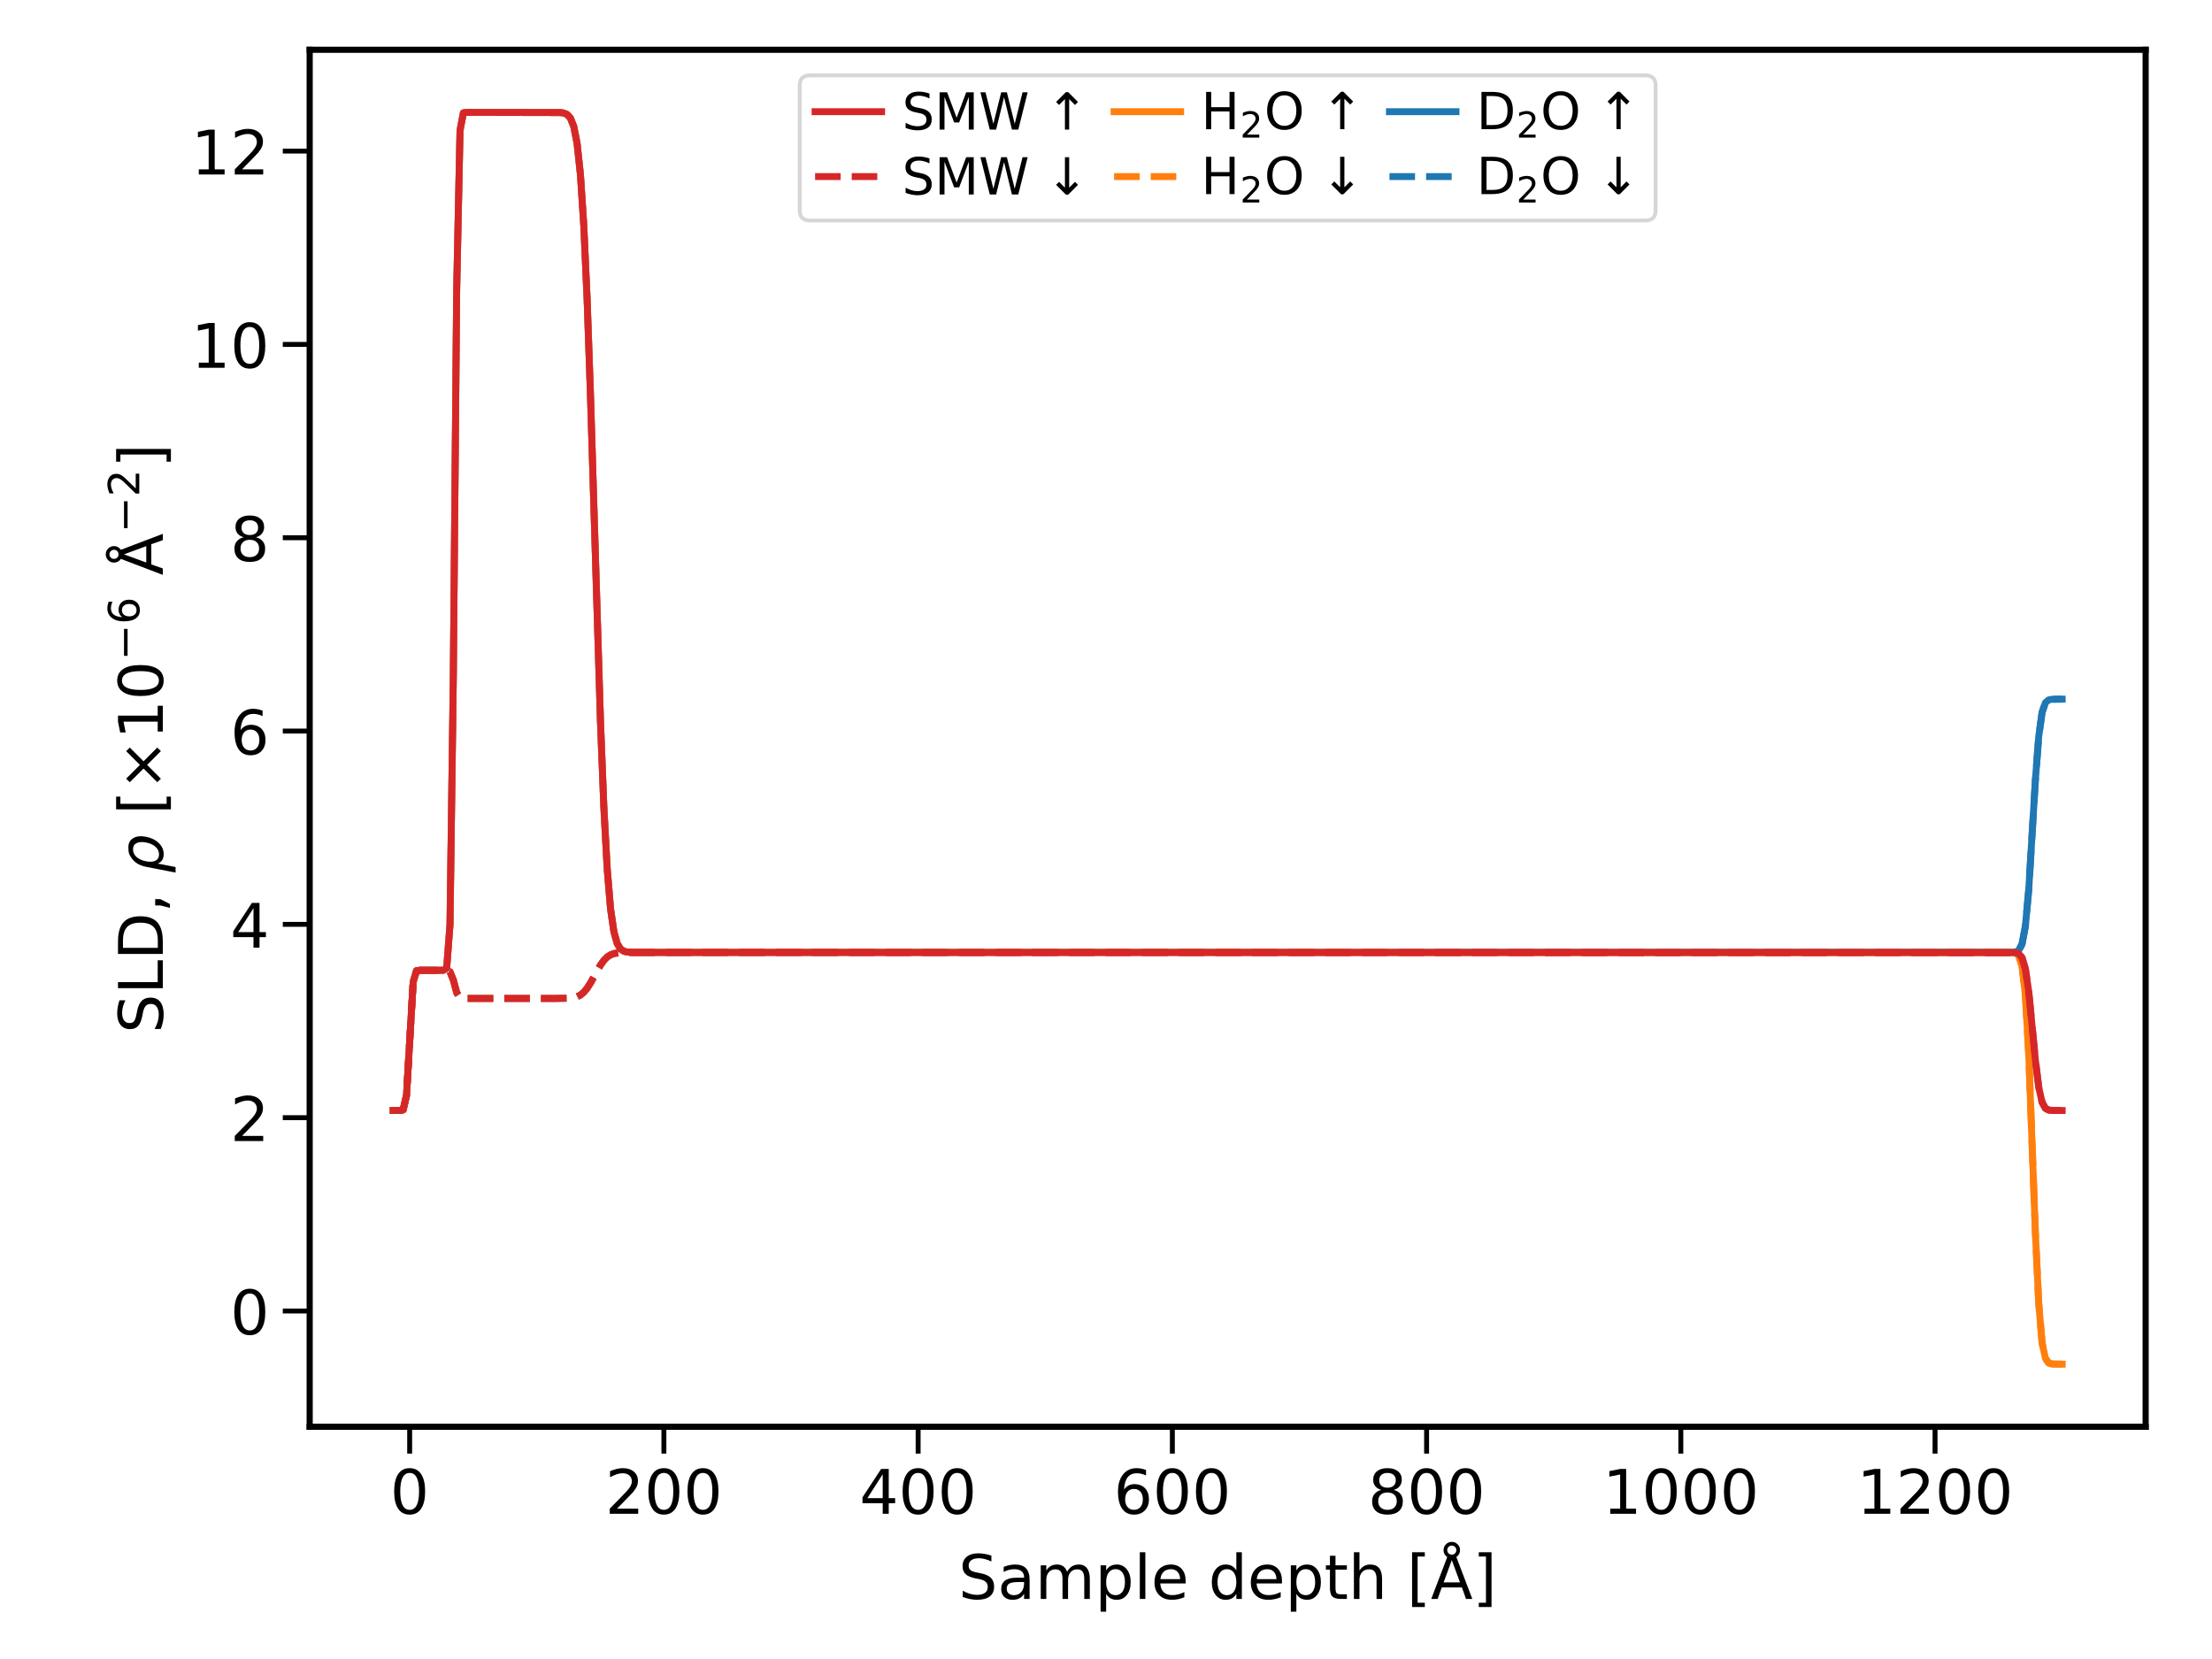
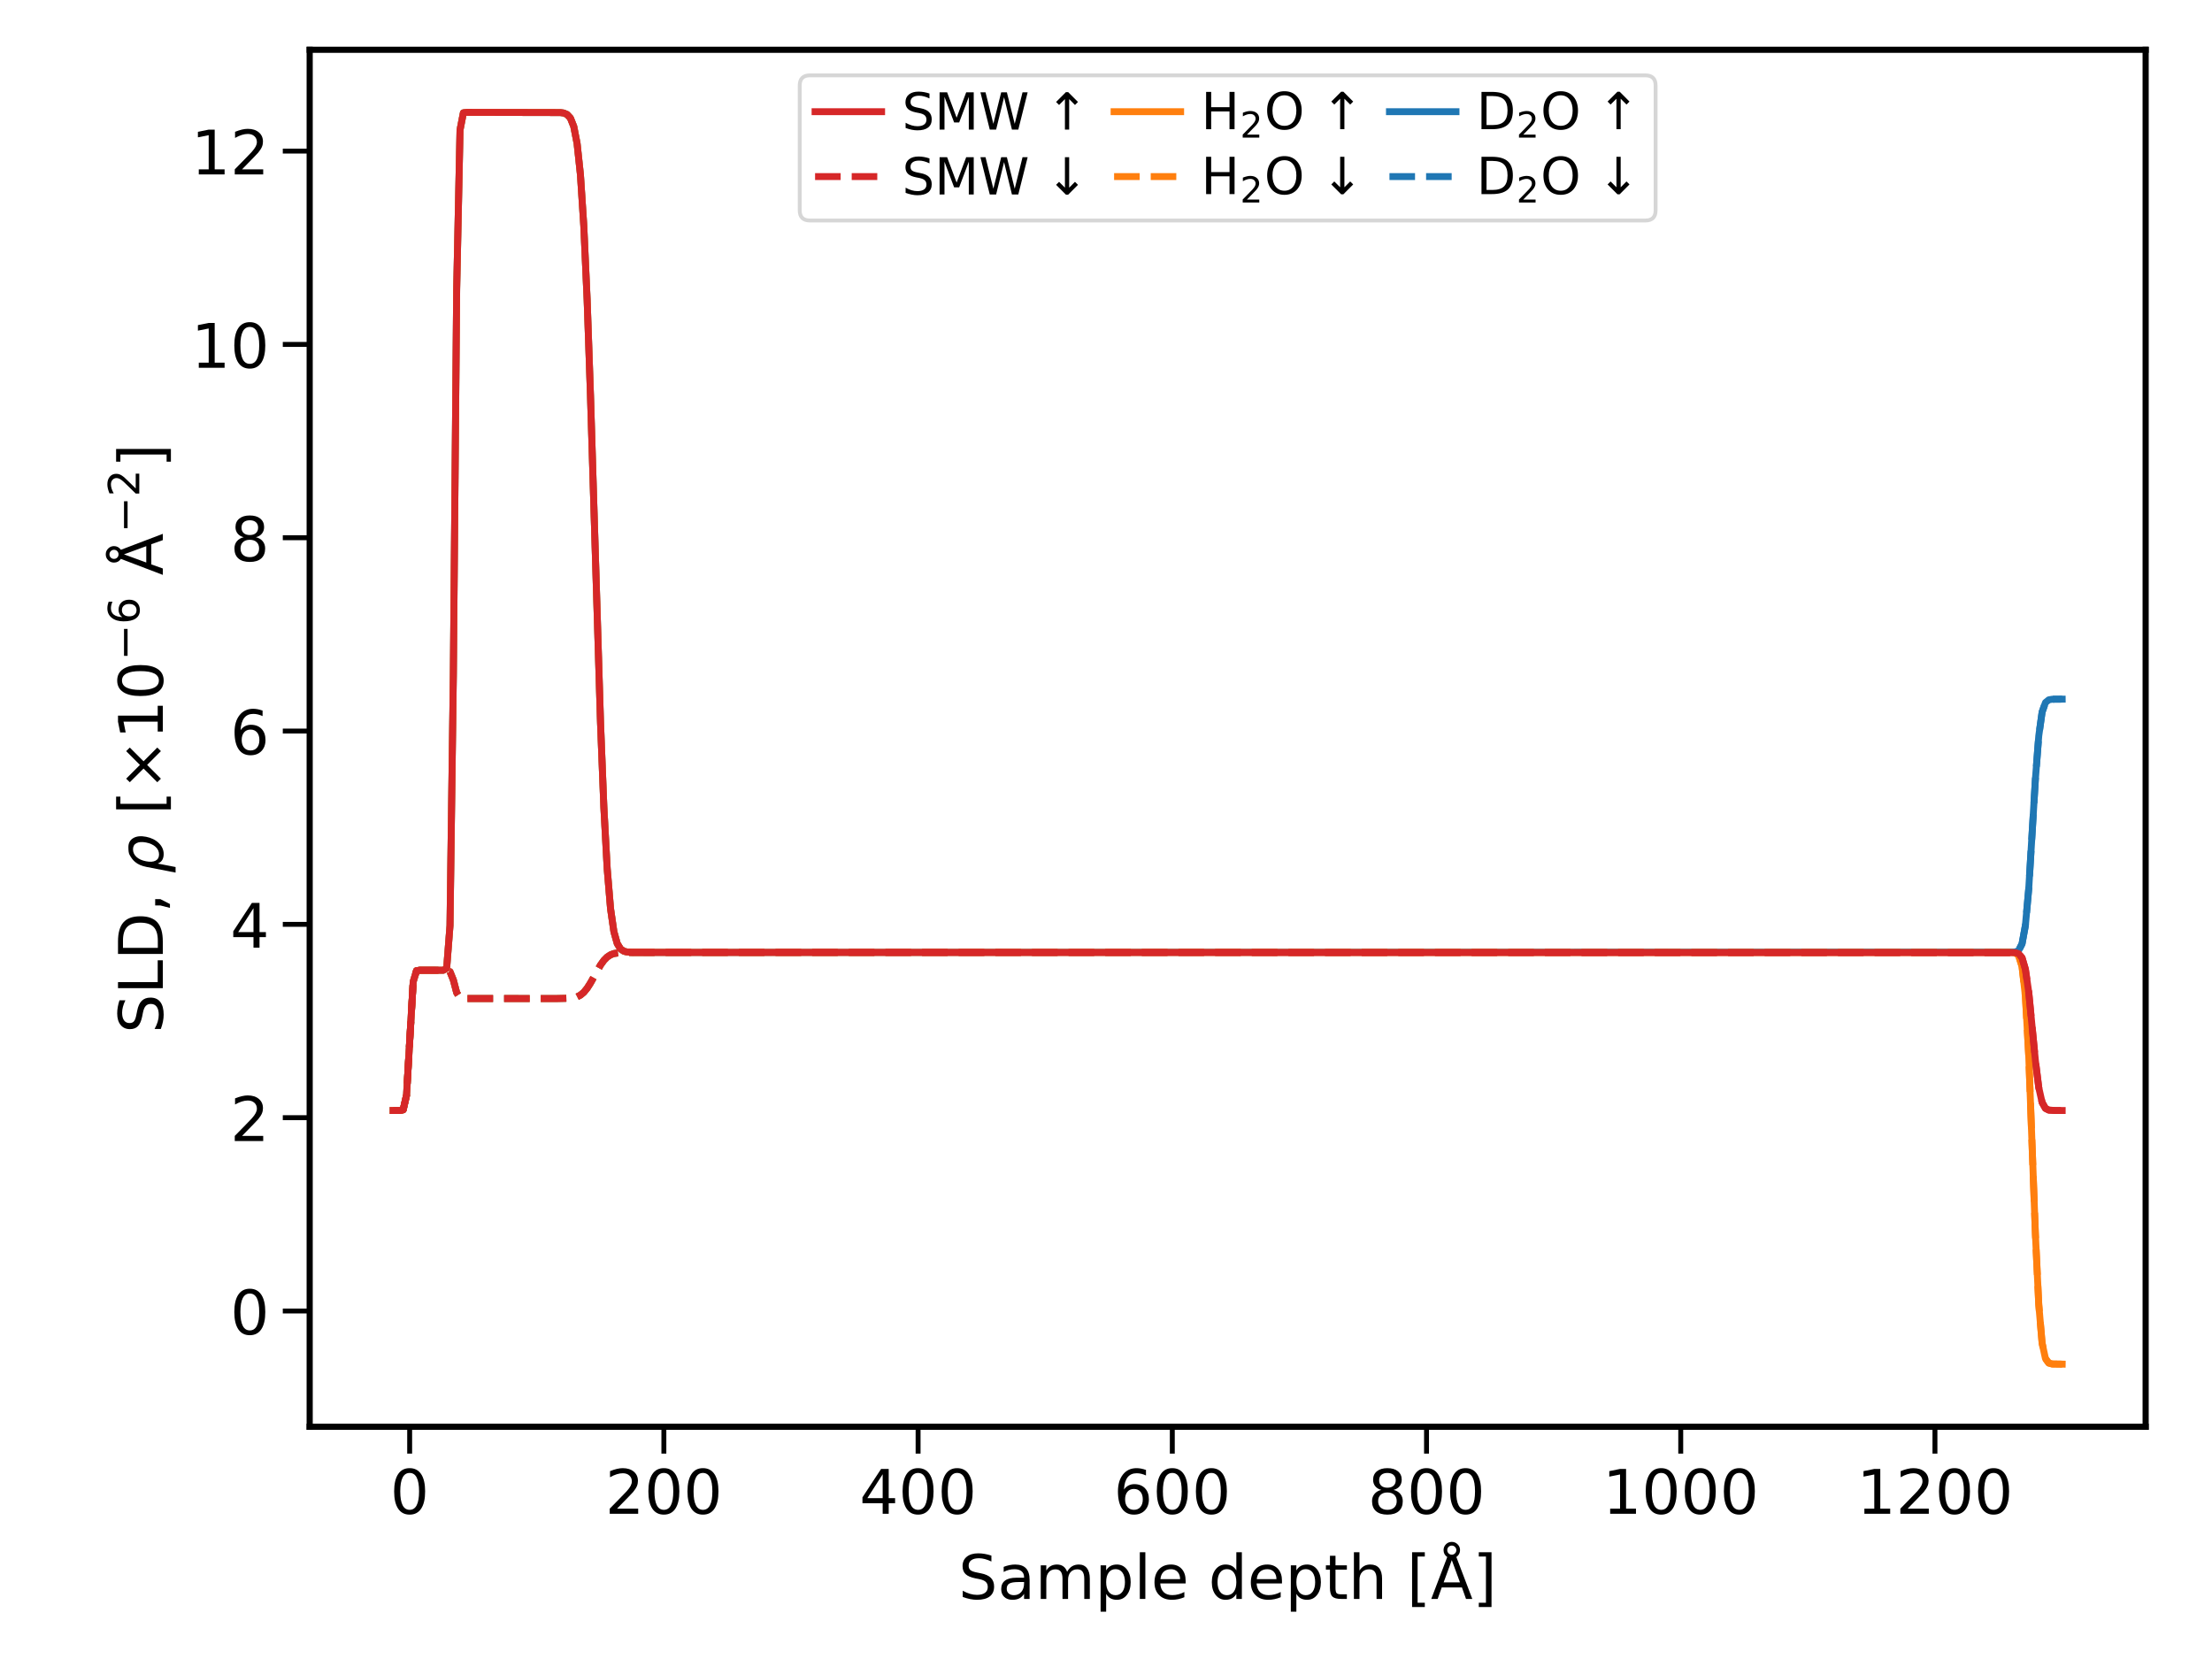
<svg xmlns="http://www.w3.org/2000/svg" xmlns:xlink="http://www.w3.org/1999/xlink" width="576pt" height="432pt" viewBox="0 0 576 432" version="1.1">
  <defs>
    <style type="text/css">*{stroke-linejoin: round; stroke-linecap: butt}</style>
  </defs>
  <g id="figure_1">
    <g id="patch_1">
      <path d="M 0 432  L 576 432  L 576 0  L 0 0  z " style="fill: #ffffff" />
    </g>
    <g id="axes_1">
      <g id="patch_2">
        <path d="M 80.64 371.52  L 558.72 371.52  L 558.72 12.96  L 80.64 12.96  z " style="fill: #ffffff" />
      </g>
      <g id="matplotlib.axis_1">
        <g id="xtick_1">
          <g id="line2d_1">
            <defs>
-               <path id="m54a56ffb6a" d="M 0 0  L 0 7  " style="stroke: #000000; stroke-width: 1.28" />
-             </defs>
-             <g>
-               <use xlink:href="#m54a56ffb6a" x="106.674" y="371.52" style="stroke: #000000; stroke-width: 1.28" />
+               <path id="m5f794091d3" d="M 0 0  L 0 7  " style="stroke: #000000; stroke-width: 1.28" />
+             </defs>
+             <g>
+               <use xlink:href="#m5f794091d3" x="106.674" y="371.52" style="stroke: #000000; stroke-width: 1.28" />
            </g>
          </g>
          <g id="text_1">
-             <g transform="translate(101.584 394.1775) scale(0.16 -0.16)">
+             <g transform="translate(101.5837 394.1775) scale(0.16 -0.16)">
              <defs>
                <path id="DejaVuSans-30" d="M 2034 4250  Q 1547 4250 1301 3770  Q 1056 3291 1056 2328  Q 1056 1369 1301 889  Q 1547 409 2034 409  Q 2525 409 2770 889  Q 3016 1369 3016 2328  Q 3016 3291 2770 3770  Q 2525 4250 2034 4250  z M 2034 4750  Q 2819 4750 3233 4129  Q 3647 3509 3647 2328  Q 3647 1150 3233 529  Q 2819 -91 2034 -91  Q 1250 -91 836 529  Q 422 1150 422 2328  Q 422 3509 836 4129  Q 1250 4750 2034 4750  z " transform="scale(0.015625)" />
              </defs>
              <use xlink:href="#DejaVuSans-30" />
            </g>
          </g>
        </g>
        <g id="xtick_2">
          <g id="line2d_2">
            <g>
-               <use xlink:href="#m54a56ffb6a" x="172.876" y="371.52" style="stroke: #000000; stroke-width: 1.28" />
+               <use xlink:href="#m5f794091d3" x="172.871" y="371.52" style="stroke: #000000; stroke-width: 1.28" />
            </g>
          </g>
          <g id="text_2">
-             <g transform="translate(157.6058 394.1775) scale(0.16 -0.16)">
+             <g transform="translate(157.601 394.1775) scale(0.16 -0.16)">
              <defs>
                <path id="DejaVuSans-32" d="M 1228 531  L 3431 531  L 3431 0  L 469 0  L 469 531  Q 828 903 1448 1529  Q 2069 2156 2228 2338  Q 2531 2678 2651 2914  Q 2772 3150 2772 3378  Q 2772 3750 2511 3984  Q 2250 4219 1831 4219  Q 1534 4219 1204 4116  Q 875 4013 500 3803  L 500 4441  Q 881 4594 1212 4672  Q 1544 4750 1819 4750  Q 2544 4750 2975 4387  Q 3406 4025 3406 3419  Q 3406 3131 3298 2873  Q 3191 2616 2906 2266  Q 2828 2175 2409 1742  Q 1991 1309 1228 531  z " transform="scale(0.015625)" />
              </defs>
              <use xlink:href="#DejaVuSans-32" />
              <use xlink:href="#DejaVuSans-30" transform="translate(63.62305 0)" />
              <use xlink:href="#DejaVuSans-30" transform="translate(127.2461 0)" />
            </g>
          </g>
        </g>
        <g id="xtick_3">
          <g id="line2d_3">
            <g>
-               <use xlink:href="#m54a56ffb6a" x="239.077" y="371.52" style="stroke: #000000; stroke-width: 1.28" />
+               <use xlink:href="#m5f794091d3" x="239.068" y="371.52" style="stroke: #000000; stroke-width: 1.28" />
            </g>
          </g>
          <g id="text_3">
-             <g transform="translate(223.8075 394.1775) scale(0.16 -0.16)">
+             <g transform="translate(223.7983 394.1775) scale(0.16 -0.16)">
              <defs>
                <path id="DejaVuSans-34" d="M 2419 4116  L 825 1625  L 2419 1625  L 2419 4116  z M 2253 4666  L 3047 4666  L 3047 1625  L 3713 1625  L 3713 1100  L 3047 1100  L 3047 0  L 2419 0  L 2419 1100  L 313 1100  L 313 1709  L 2253 4666  z " transform="scale(0.015625)" />
              </defs>
              <use xlink:href="#DejaVuSans-34" />
              <use xlink:href="#DejaVuSans-30" transform="translate(63.62305 0)" />
              <use xlink:href="#DejaVuSans-30" transform="translate(127.2461 0)" />
            </g>
          </g>
        </g>
        <g id="xtick_4">
          <g id="line2d_4">
            <g>
-               <use xlink:href="#m54a56ffb6a" x="305.279" y="371.52" style="stroke: #000000; stroke-width: 1.28" />
+               <use xlink:href="#m5f794091d3" x="305.266" y="371.52" style="stroke: #000000; stroke-width: 1.28" />
            </g>
          </g>
          <g id="text_4">
-             <g transform="translate(290.0092 394.1775) scale(0.16 -0.16)">
+             <g transform="translate(289.9955 394.1775) scale(0.16 -0.16)">
              <defs>
                <path id="DejaVuSans-36" d="M 2113 2584  Q 1688 2584 1439 2293  Q 1191 2003 1191 1497  Q 1191 994 1439 701  Q 1688 409 2113 409  Q 2538 409 2786 701  Q 3034 994 3034 1497  Q 3034 2003 2786 2293  Q 2538 2584 2113 2584  z M 3366 4563  L 3366 3988  Q 3128 4100 2886 4159  Q 2644 4219 2406 4219  Q 1781 4219 1451 3797  Q 1122 3375 1075 2522  Q 1259 2794 1537 2939  Q 1816 3084 2150 3084  Q 2853 3084 3261 2657  Q 3669 2231 3669 1497  Q 3669 778 3244 343  Q 2819 -91 2113 -91  Q 1303 -91 875 529  Q 447 1150 447 2328  Q 447 3434 972 4092  Q 1497 4750 2381 4750  Q 2619 4750 2861 4703  Q 3103 4656 3366 4563  z " transform="scale(0.015625)" />
              </defs>
              <use xlink:href="#DejaVuSans-36" />
              <use xlink:href="#DejaVuSans-30" transform="translate(63.62305 0)" />
              <use xlink:href="#DejaVuSans-30" transform="translate(127.2461 0)" />
            </g>
          </g>
        </g>
        <g id="xtick_5">
          <g id="line2d_5">
            <g>
-               <use xlink:href="#m54a56ffb6a" x="371.481" y="371.52" style="stroke: #000000; stroke-width: 1.28" />
+               <use xlink:href="#m5f794091d3" x="371.463" y="371.52" style="stroke: #000000; stroke-width: 1.28" />
            </g>
          </g>
          <g id="text_5">
-             <g transform="translate(356.211 394.1775) scale(0.16 -0.16)">
+             <g transform="translate(356.1928 394.1775) scale(0.16 -0.16)">
              <defs>
                <path id="DejaVuSans-38" d="M 2034 2216  Q 1584 2216 1326 1975  Q 1069 1734 1069 1313  Q 1069 891 1326 650  Q 1584 409 2034 409  Q 2484 409 2743 651  Q 3003 894 3003 1313  Q 3003 1734 2745 1975  Q 2488 2216 2034 2216  z M 1403 2484  Q 997 2584 770 2862  Q 544 3141 544 3541  Q 544 4100 942 4425  Q 1341 4750 2034 4750  Q 2731 4750 3128 4425  Q 3525 4100 3525 3541  Q 3525 3141 3298 2862  Q 3072 2584 2669 2484  Q 3125 2378 3379 2068  Q 3634 1759 3634 1313  Q 3634 634 3220 271  Q 2806 -91 2034 -91  Q 1263 -91 848 271  Q 434 634 434 1313  Q 434 1759 690 2068  Q 947 2378 1403 2484  z M 1172 3481  Q 1172 3119 1398 2916  Q 1625 2713 2034 2713  Q 2441 2713 2670 2916  Q 2900 3119 2900 3481  Q 2900 3844 2670 4047  Q 2441 4250 2034 4250  Q 1625 4250 1398 4047  Q 1172 3844 1172 3481  z " transform="scale(0.015625)" />
              </defs>
              <use xlink:href="#DejaVuSans-38" />
              <use xlink:href="#DejaVuSans-30" transform="translate(63.62305 0)" />
              <use xlink:href="#DejaVuSans-30" transform="translate(127.2461 0)" />
            </g>
          </g>
        </g>
        <g id="xtick_6">
          <g id="line2d_6">
            <g>
-               <use xlink:href="#m54a56ffb6a" x="437.683" y="371.52" style="stroke: #000000; stroke-width: 1.28" />
+               <use xlink:href="#m5f794091d3" x="437.66" y="371.52" style="stroke: #000000; stroke-width: 1.28" />
            </g>
          </g>
          <g id="text_6">
-             <g transform="translate(417.3227 394.1775) scale(0.16 -0.16)">
+             <g transform="translate(417.3001 394.1775) scale(0.16 -0.16)">
              <defs>
                <path id="DejaVuSans-31" d="M 794 531  L 1825 531  L 1825 4091  L 703 3866  L 703 4441  L 1819 4666  L 2450 4666  L 2450 531  L 3481 531  L 3481 0  L 794 0  L 794 531  z " transform="scale(0.015625)" />
              </defs>
              <use xlink:href="#DejaVuSans-31" />
              <use xlink:href="#DejaVuSans-30" transform="translate(63.62305 0)" />
              <use xlink:href="#DejaVuSans-30" transform="translate(127.2461 0)" />
              <use xlink:href="#DejaVuSans-30" transform="translate(190.8691 0)" />
            </g>
          </g>
        </g>
        <g id="xtick_7">
          <g id="line2d_7">
            <g>
-               <use xlink:href="#m54a56ffb6a" x="503.884" y="371.52" style="stroke: #000000; stroke-width: 1.28" />
+               <use xlink:href="#m5f794091d3" x="503.857" y="371.52" style="stroke: #000000; stroke-width: 1.28" />
            </g>
          </g>
          <g id="text_7">
-             <g transform="translate(483.5244 394.1775) scale(0.16 -0.16)">
+             <g transform="translate(483.4973 394.1775) scale(0.16 -0.16)">
              <use xlink:href="#DejaVuSans-31" />
              <use xlink:href="#DejaVuSans-32" transform="translate(63.62305 0)" />
              <use xlink:href="#DejaVuSans-30" transform="translate(127.2461 0)" />
              <use xlink:href="#DejaVuSans-30" transform="translate(190.8691 0)" />
            </g>
          </g>
        </g>
        <g id="text_8">
          <g transform="translate(249.5962 416.3575) scale(0.16 -0.16)">
            <defs>
              <path id="DejaVuSans-53" d="M 3425 4513  L 3425 3897  Q 3066 4069 2747 4153  Q 2428 4238 2131 4238  Q 1616 4238 1336 4038  Q 1056 3838 1056 3469  Q 1056 3159 1242 3001  Q 1428 2844 1947 2747  L 2328 2669  Q 3034 2534 3370 2195  Q 3706 1856 3706 1288  Q 3706 609 3251 259  Q 2797 -91 1919 -91  Q 1588 -91 1214 -16  Q 841 59 441 206  L 441 856  Q 825 641 1194 531  Q 1563 422 1919 422  Q 2459 422 2753 634  Q 3047 847 3047 1241  Q 3047 1584 2836 1778  Q 2625 1972 2144 2069  L 1759 2144  Q 1053 2284 737 2584  Q 422 2884 422 3419  Q 422 4038 858 4394  Q 1294 4750 2059 4750  Q 2388 4750 2728 4690  Q 3069 4631 3425 4513  z " transform="scale(0.015625)" />
              <path id="DejaVuSans-61" d="M 2194 1759  Q 1497 1759 1228 1600  Q 959 1441 959 1056  Q 959 750 1161 570  Q 1363 391 1709 391  Q 2188 391 2477 730  Q 2766 1069 2766 1631  L 2766 1759  L 2194 1759  z M 3341 1997  L 3341 0  L 2766 0  L 2766 531  Q 2569 213 2275 61  Q 1981 -91 1556 -91  Q 1019 -91 701 211  Q 384 513 384 1019  Q 384 1609 779 1909  Q 1175 2209 1959 2209  L 2766 2209  L 2766 2266  Q 2766 2663 2505 2880  Q 2244 3097 1772 3097  Q 1472 3097 1187 3025  Q 903 2953 641 2809  L 641 3341  Q 956 3463 1253 3523  Q 1550 3584 1831 3584  Q 2591 3584 2966 3190  Q 3341 2797 3341 1997  z " transform="scale(0.015625)" />
              <path id="DejaVuSans-6d" d="M 3328 2828  Q 3544 3216 3844 3400  Q 4144 3584 4550 3584  Q 5097 3584 5394 3201  Q 5691 2819 5691 2113  L 5691 0  L 5113 0  L 5113 2094  Q 5113 2597 4934 2840  Q 4756 3084 4391 3084  Q 3944 3084 3684 2787  Q 3425 2491 3425 1978  L 3425 0  L 2847 0  L 2847 2094  Q 2847 2600 2669 2842  Q 2491 3084 2119 3084  Q 1678 3084 1418 2786  Q 1159 2488 1159 1978  L 1159 0  L 581 0  L 581 3500  L 1159 3500  L 1159 2956  Q 1356 3278 1631 3431  Q 1906 3584 2284 3584  Q 2666 3584 2933 3390  Q 3200 3197 3328 2828  z " transform="scale(0.015625)" />
              <path id="DejaVuSans-70" d="M 1159 525  L 1159 -1331  L 581 -1331  L 581 3500  L 1159 3500  L 1159 2969  Q 1341 3281 1617 3432  Q 1894 3584 2278 3584  Q 2916 3584 3314 3078  Q 3713 2572 3713 1747  Q 3713 922 3314 415  Q 2916 -91 2278 -91  Q 1894 -91 1617 61  Q 1341 213 1159 525  z M 3116 1747  Q 3116 2381 2855 2742  Q 2594 3103 2138 3103  Q 1681 3103 1420 2742  Q 1159 2381 1159 1747  Q 1159 1113 1420 752  Q 1681 391 2138 391  Q 2594 391 2855 752  Q 3116 1113 3116 1747  z " transform="scale(0.015625)" />
              <path id="DejaVuSans-6c" d="M 603 4863  L 1178 4863  L 1178 0  L 603 0  L 603 4863  z " transform="scale(0.015625)" />
              <path id="DejaVuSans-65" d="M 3597 1894  L 3597 1613  L 953 1613  Q 991 1019 1311 708  Q 1631 397 2203 397  Q 2534 397 2845 478  Q 3156 559 3463 722  L 3463 178  Q 3153 47 2828 -22  Q 2503 -91 2169 -91  Q 1331 -91 842 396  Q 353 884 353 1716  Q 353 2575 817 3079  Q 1281 3584 2069 3584  Q 2775 3584 3186 3129  Q 3597 2675 3597 1894  z M 3022 2063  Q 3016 2534 2758 2815  Q 2500 3097 2075 3097  Q 1594 3097 1305 2825  Q 1016 2553 972 2059  L 3022 2063  z " transform="scale(0.015625)" />
              <path id="DejaVuSans-20" transform="scale(0.015625)" />
              <path id="DejaVuSans-64" d="M 2906 2969  L 2906 4863  L 3481 4863  L 3481 0  L 2906 0  L 2906 525  Q 2725 213 2448 61  Q 2172 -91 1784 -91  Q 1150 -91 751 415  Q 353 922 353 1747  Q 353 2572 751 3078  Q 1150 3584 1784 3584  Q 2172 3584 2448 3432  Q 2725 3281 2906 2969  z M 947 1747  Q 947 1113 1208 752  Q 1469 391 1925 391  Q 2381 391 2643 752  Q 2906 1113 2906 1747  Q 2906 2381 2643 2742  Q 2381 3103 1925 3103  Q 1469 3103 1208 2742  Q 947 2381 947 1747  z " transform="scale(0.015625)" />
              <path id="DejaVuSans-74" d="M 1172 4494  L 1172 3500  L 2356 3500  L 2356 3053  L 1172 3053  L 1172 1153  Q 1172 725 1289 603  Q 1406 481 1766 481  L 2356 481  L 2356 0  L 1766 0  Q 1100 0 847 248  Q 594 497 594 1153  L 594 3053  L 172 3053  L 172 3500  L 594 3500  L 594 4494  L 1172 4494  z " transform="scale(0.015625)" />
              <path id="DejaVuSans-68" d="M 3513 2113  L 3513 0  L 2938 0  L 2938 2094  Q 2938 2591 2744 2837  Q 2550 3084 2163 3084  Q 1697 3084 1428 2787  Q 1159 2491 1159 1978  L 1159 0  L 581 0  L 581 4863  L 1159 4863  L 1159 2956  Q 1366 3272 1645 3428  Q 1925 3584 2291 3584  Q 2894 3584 3203 3211  Q 3513 2838 3513 2113  z " transform="scale(0.015625)" />
              <path id="DejaVuSans-5b" d="M 550 4863  L 1875 4863  L 1875 4416  L 1125 4416  L 1125 -397  L 1875 -397  L 1875 -844  L 550 -844  L 550 4863  z " transform="scale(0.015625)" />
              <path id="DejaVuSans-c5" d="M 2663 5081  Q 2663 5278 2523 5417  Q 2384 5556 2188 5556  Q 1988 5556 1852 5420  Q 1716 5284 1716 5081  Q 1716 4884 1853 4746  Q 1991 4609 2188 4609  Q 2384 4609 2523 4746  Q 2663 4884 2663 5081  z M 2188 4044  L 1338 1722  L 3041 1722  L 2188 4044  z M 1716 4366  Q 1525 4494 1428 4673  Q 1331 4853 1331 5081  Q 1331 5441 1579 5691  Q 1828 5941 2188 5941  Q 2544 5941 2795 5689  Q 3047 5438 3047 5081  Q 3047 4863 2948 4678  Q 2850 4494 2663 4366  L 4325 0  L 3669 0  L 3244 1197  L 1141 1197  L 716 0  L 50 0  L 1716 4366  z " transform="scale(0.015625)" />
              <path id="DejaVuSans-5d" d="M 1947 4863  L 1947 -844  L 622 -844  L 622 -397  L 1369 -397  L 1369 4416  L 622 4416  L 622 4863  L 1947 4863  z " transform="scale(0.015625)" />
            </defs>
            <use xlink:href="#DejaVuSans-53" />
            <use xlink:href="#DejaVuSans-61" transform="translate(63.47656 0)" />
            <use xlink:href="#DejaVuSans-6d" transform="translate(124.7559 0)" />
            <use xlink:href="#DejaVuSans-70" transform="translate(222.168 0)" />
            <use xlink:href="#DejaVuSans-6c" transform="translate(285.6445 0)" />
            <use xlink:href="#DejaVuSans-65" transform="translate(313.4277 0)" />
            <use xlink:href="#DejaVuSans-20" transform="translate(374.9512 0)" />
            <use xlink:href="#DejaVuSans-64" transform="translate(406.7383 0)" />
            <use xlink:href="#DejaVuSans-65" transform="translate(470.2148 0)" />
            <use xlink:href="#DejaVuSans-70" transform="translate(531.7383 0)" />
            <use xlink:href="#DejaVuSans-74" transform="translate(595.2148 0)" />
            <use xlink:href="#DejaVuSans-68" transform="translate(634.4238 0)" />
            <use xlink:href="#DejaVuSans-20" transform="translate(697.8027 0)" />
            <use xlink:href="#DejaVuSans-5b" transform="translate(729.5898 0)" />
            <use xlink:href="#DejaVuSans-c5" transform="translate(768.6035 0)" />
            <use xlink:href="#DejaVuSans-5d" transform="translate(837.0117 0)" />
          </g>
        </g>
      </g>
      <g id="matplotlib.axis_2">
        <g id="ytick_1">
          <g id="line2d_8">
            <defs>
-               <path id="m54dd9d309f" d="M 0 0  L -7 0  " style="stroke: #000000; stroke-width: 1.28" />
-             </defs>
-             <g>
-               <use xlink:href="#m54dd9d309f" x="80.64" y="341.379" style="stroke: #000000; stroke-width: 1.28" />
+               <path id="m57b9590f88" d="M 0 0  L -7 0  " style="stroke: #000000; stroke-width: 1.28" />
+             </defs>
+             <g>
+               <use xlink:href="#m57b9590f88" x="80.64" y="341.379" style="stroke: #000000; stroke-width: 1.28" />
            </g>
          </g>
          <g id="text_9">
-             <g transform="translate(59.96 347.4576) scale(0.16 -0.16)">
+             <g transform="translate(59.96 347.4574) scale(0.16 -0.16)">
              <use xlink:href="#DejaVuSans-30" />
            </g>
          </g>
        </g>
        <g id="ytick_2">
          <g id="line2d_9">
            <g>
-               <use xlink:href="#m54dd9d309f" x="80.64" y="291.041" style="stroke: #000000; stroke-width: 1.28" />
+               <use xlink:href="#m57b9590f88" x="80.64" y="291.04" style="stroke: #000000; stroke-width: 1.28" />
            </g>
          </g>
          <g id="text_10">
-             <g transform="translate(59.96 297.1194) scale(0.16 -0.16)">
+             <g transform="translate(59.96 297.1187) scale(0.16 -0.16)">
              <use xlink:href="#DejaVuSans-32" />
            </g>
          </g>
        </g>
        <g id="ytick_3">
          <g id="line2d_10">
            <g>
-               <use xlink:href="#m54dd9d309f" x="80.64" y="240.702" style="stroke: #000000; stroke-width: 1.28" />
+               <use xlink:href="#m57b9590f88" x="80.64" y="240.701" style="stroke: #000000; stroke-width: 1.28" />
            </g>
          </g>
          <g id="text_11">
-             <g transform="translate(59.96 246.7812) scale(0.16 -0.16)">
+             <g transform="translate(59.96 246.7799) scale(0.16 -0.16)">
              <use xlink:href="#DejaVuSans-34" />
            </g>
          </g>
        </g>
        <g id="ytick_4">
          <g id="line2d_11">
            <g>
-               <use xlink:href="#m54dd9d309f" x="80.64" y="190.364" style="stroke: #000000; stroke-width: 1.28" />
+               <use xlink:href="#m57b9590f88" x="80.64" y="190.362" style="stroke: #000000; stroke-width: 1.28" />
            </g>
          </g>
          <g id="text_12">
-             <g transform="translate(59.96 196.4429) scale(0.16 -0.16)">
+             <g transform="translate(59.96 196.4412) scale(0.16 -0.16)">
              <use xlink:href="#DejaVuSans-36" />
            </g>
          </g>
        </g>
        <g id="ytick_5">
          <g id="line2d_12">
            <g>
-               <use xlink:href="#m54dd9d309f" x="80.64" y="140.026" style="stroke: #000000; stroke-width: 1.28" />
+               <use xlink:href="#m57b9590f88" x="80.64" y="140.024" style="stroke: #000000; stroke-width: 1.28" />
            </g>
          </g>
          <g id="text_13">
-             <g transform="translate(59.96 146.1047) scale(0.16 -0.16)">
+             <g transform="translate(59.96 146.1024) scale(0.16 -0.16)">
              <use xlink:href="#DejaVuSans-38" />
            </g>
          </g>
        </g>
        <g id="ytick_6">
          <g id="line2d_13">
            <g>
-               <use xlink:href="#m54dd9d309f" x="80.64" y="89.688" style="stroke: #000000; stroke-width: 1.28" />
+               <use xlink:href="#m57b9590f88" x="80.64" y="89.685" style="stroke: #000000; stroke-width: 1.28" />
            </g>
          </g>
          <g id="text_14">
-             <g transform="translate(49.78 95.76651) scale(0.16 -0.16)">
+             <g transform="translate(49.78 95.76367) scale(0.16 -0.16)">
              <use xlink:href="#DejaVuSans-31" />
              <use xlink:href="#DejaVuSans-30" transform="translate(63.62305 0)" />
            </g>
          </g>
        </g>
        <g id="ytick_7">
          <g id="line2d_14">
            <g>
-               <use xlink:href="#m54dd9d309f" x="80.64" y="39.35" style="stroke: #000000; stroke-width: 1.28" />
+               <use xlink:href="#m57b9590f88" x="80.64" y="39.346" style="stroke: #000000; stroke-width: 1.28" />
            </g>
          </g>
          <g id="text_15">
-             <g transform="translate(49.78 45.4283) scale(0.16 -0.16)">
+             <g transform="translate(49.78 45.42491) scale(0.16 -0.16)">
              <use xlink:href="#DejaVuSans-31" />
              <use xlink:href="#DejaVuSans-32" transform="translate(63.62305 0)" />
            </g>
          </g>
        </g>
        <g id="text_16">
          <g transform="translate(42.42 269.04) rotate(-90) scale(0.16 -0.16)">
            <defs>
              <path id="DejaVuSans-4c" d="M 628 4666  L 1259 4666  L 1259 531  L 3531 531  L 3531 0  L 628 0  L 628 4666  z " transform="scale(0.015625)" />
              <path id="DejaVuSans-44" d="M 1259 4147  L 1259 519  L 2022 519  Q 2988 519 3436 956  Q 3884 1394 3884 2338  Q 3884 3275 3436 3711  Q 2988 4147 2022 4147  L 1259 4147  z M 628 4666  L 1925 4666  Q 3281 4666 3915 4102  Q 4550 3538 4550 2338  Q 4550 1131 3912 565  Q 3275 0 1925 0  L 628 0  L 628 4666  z " transform="scale(0.015625)" />
              <path id="DejaVuSans-2c" d="M 750 794  L 1409 794  L 1409 256  L 897 -744  L 494 -744  L 750 256  L 750 794  z " transform="scale(0.015625)" />
              <path id="DejaVuSans-Oblique-3c1" d="M 1203 2875  Q 1453 3194 1981 3475  Q 2188 3584 2756 3584  Q 3394 3584 3694 3078  Q 3994 2572 3834 1747  Q 3672 922 3175 415  Q 2678 -91 2041 -91  Q 1656 -91 1409 63  Q 1163 213 1044 525  L 681 -1331  L 103 -1331  L 697 1716  Q 838 2438 1203 2875  z M 3238 1747  Q 3359 2381 3169 2744  Q 2978 3103 2522 3103  Q 2066 3103 1734 2744  Q 1403 2381 1281 1747  Q 1156 1113 1347 750  Q 1538 391 1994 391  Q 2450 391 2781 750  Q 3113 1113 3238 1747  z " transform="scale(0.015625)" />
              <path id="DejaVuSans-d7" d="M 4488 3438  L 3059 2003  L 4488 575  L 4116 197  L 2681 1631  L 1247 197  L 878 575  L 2303 2003  L 878 3438  L 1247 3816  L 2681 2381  L 4116 3816  L 4488 3438  z " transform="scale(0.015625)" />
              <path id="DejaVuSans-2212" d="M 678 2272  L 4684 2272  L 4684 1741  L 678 1741  L 678 2272  z " transform="scale(0.015625)" />
            </defs>
            <use xlink:href="#DejaVuSans-53" transform="translate(0 0.171875)" />
            <use xlink:href="#DejaVuSans-4c" transform="translate(63.47656 0.171875)" />
            <use xlink:href="#DejaVuSans-44" transform="translate(119.1895 0.171875)" />
            <use xlink:href="#DejaVuSans-2c" transform="translate(196.1914 0.171875)" />
            <use xlink:href="#DejaVuSans-20" transform="translate(227.9785 0.171875)" />
            <use xlink:href="#DejaVuSans-Oblique-3c1" transform="translate(259.7656 0.171875)" />
            <use xlink:href="#DejaVuSans-5b" transform="translate(355.7126 0.171875)" />
            <use xlink:href="#DejaVuSans-d7" transform="translate(394.7262 0.171875)" />
            <use xlink:href="#DejaVuSans-31" transform="translate(478.5153 0.171875)" />
            <use xlink:href="#DejaVuSans-30" transform="translate(542.1383 0.171875)" />
            <use xlink:href="#DejaVuSans-2212" transform="translate(606.7184 38.45312) scale(0.7)" />
            <use xlink:href="#DejaVuSans-36" transform="translate(665.3708 38.45312) scale(0.7)" />
            <use xlink:href="#DejaVuSans-c5" transform="translate(745.1117 0.171875)" />
            <use xlink:href="#DejaVuSans-2212" transform="translate(814.4769 38.45312) scale(0.7)" />
            <use xlink:href="#DejaVuSans-32" transform="translate(873.1292 38.45312) scale(0.7)" />
            <use xlink:href="#DejaVuSans-5d" transform="translate(920.3997 0.171875)" />
          </g>
        </g>
      </g>
      <g id="line2d_15">
-         <path d="M 102.371 289.178  L 104.113 289.176  L 104.984 288.983  L 105.855 285.236  L 107.597 255.645  L 108.468 252.786  L 109.339 252.664  L 116.307 252.68  L 117.178 253.052  L 118.049 255.189  L 118.919 258.477  L 119.79 259.843  L 120.661 259.993  L 144.178 259.997  L 148.533 259.916  L 149.404 259.797  L 150.275 259.553  L 151.146 259.108  L 152.017 258.381  L 152.888 257.326  L 153.759 255.962  L 156.372 251.289  L 157.243 250.081  L 158.114 249.202  L 158.984 248.633  L 159.855 248.304  L 161.597 248.057  L 165.952 248.009  L 524.795 247.918  L 525.666 247.49  L 526.537 245.826  L 527.408 241.151  L 528.279 231.662  L 530.021 202.998  L 530.892 191.704  L 531.763 185.454  L 532.634 182.956  L 533.505 182.234  L 534.376 182.084  L 536.989 182.058  L 536.989 182.058  " clip-path="url(#pea45db53b2)" style="fill: none; stroke-dasharray: 6.66,2.88; stroke-dashoffset: 0; stroke: #1f77b4; stroke-width: 1.8" />
+         <path d="M 102.371 289.177  L 104.113 289.175  L 104.984 288.982  L 105.855 285.231  L 107.597 255.629  L 108.468 252.771  L 109.339 252.649  L 116.307 252.664  L 117.178 253.032  L 118.049 255.181  L 118.919 258.499  L 119.79 259.866  L 120.661 260.013  L 145.049 260.017  L 148.533 259.936  L 149.404 259.816  L 150.275 259.572  L 151.146 259.124  L 152.017 258.396  L 152.888 257.339  L 153.759 255.972  L 156.372 251.294  L 157.243 250.083  L 158.114 249.203  L 158.984 248.632  L 159.855 248.303  L 161.597 248.055  L 165.952 248.006  L 524.795 247.91  L 525.666 247.465  L 526.537 245.755  L 527.408 240.999  L 528.279 231.427  L 530.021 202.801  L 530.892 191.598  L 531.763 185.414  L 532.634 182.944  L 533.505 182.231  L 534.376 182.082  L 536.989 182.057  L 536.989 182.057  " clip-path="url(#p506b254653)" style="fill: none; stroke-dasharray: 6.66,2.88; stroke-dashoffset: 0; stroke: #1f77b4; stroke-width: 1.8" />
      </g>
      <g id="line2d_16">
-         <path d="M 102.371 289.178  L 104.113 289.176  L 104.984 288.983  L 105.855 285.236  L 107.597 255.645  L 108.468 252.786  L 109.339 252.664  L 115.436 252.657  L 116.307 252.147  L 117.178 240.819  L 118.049 175.698  L 118.919 75.565  L 119.79 33.967  L 120.661 29.388  L 121.532 29.259  L 145.92 29.311  L 146.791 29.436  L 147.662 29.8  L 148.533 30.741  L 149.404 32.909  L 150.275 37.357  L 151.146 45.49  L 152.017 58.744  L 152.888 77.991  L 153.759 102.896  L 156.372 188.148  L 157.243 210.199  L 158.114 226.233  L 158.984 236.624  L 159.855 242.623  L 160.726 245.71  L 161.597 247.125  L 162.468 247.704  L 163.339 247.914  L 165.081 248.002  L 185.114 248.009  L 524.795 247.918  L 525.666 247.49  L 526.537 245.826  L 527.408 241.151  L 528.279 231.662  L 530.021 202.998  L 530.892 191.704  L 531.763 185.454  L 532.634 182.956  L 533.505 182.234  L 534.376 182.084  L 536.989 182.058  L 536.989 182.058  " clip-path="url(#pea45db53b2)" style="fill: none; stroke: #1f77b4; stroke-width: 1.8; stroke-linecap: square" />
+         <path d="M 102.371 289.177  L 104.113 289.175  L 104.984 288.982  L 105.855 285.231  L 107.597 255.629  L 108.468 252.771  L 109.339 252.649  L 115.436 252.643  L 116.307 252.157  L 117.178 241.02  L 118.049 175.88  L 118.919 75.287  L 119.79 33.844  L 120.661 29.38  L 121.532 29.259  L 145.92 29.311  L 146.791 29.437  L 147.662 29.803  L 148.533 30.748  L 149.404 32.922  L 150.275 37.379  L 151.146 45.523  L 152.017 58.785  L 152.888 78.034  L 153.759 102.933  L 156.372 188.138  L 157.243 210.18  L 158.114 226.212  L 158.984 236.605  L 159.855 242.609  L 160.726 245.701  L 161.597 247.119  L 162.468 247.7  L 163.339 247.911  L 165.081 248  L 184.243 248.006  L 524.795 247.91  L 525.666 247.465  L 526.537 245.755  L 527.408 240.999  L 528.279 231.427  L 530.021 202.801  L 530.892 191.598  L 531.763 185.414  L 532.634 182.944  L 533.505 182.231  L 534.376 182.082  L 536.989 182.057  L 536.989 182.057  " clip-path="url(#p506b254653)" style="fill: none; stroke: #1f77b4; stroke-width: 1.8; stroke-linecap: square" />
      </g>
      <g id="line2d_17">
-         <path d="M 102.371 289.178  L 104.113 289.176  L 104.984 288.983  L 105.855 285.236  L 107.597 255.645  L 108.468 252.786  L 109.339 252.664  L 116.307 252.68  L 117.178 253.052  L 118.049 255.189  L 118.919 258.477  L 119.79 259.843  L 120.661 259.993  L 144.178 259.997  L 148.533 259.916  L 149.404 259.797  L 150.275 259.553  L 151.146 259.108  L 152.017 258.381  L 152.888 257.326  L 153.759 255.962  L 156.372 251.289  L 157.243 250.081  L 158.114 249.202  L 158.984 248.633  L 159.855 248.304  L 161.597 248.057  L 165.952 248.009  L 523.924 248.028  L 524.795 248.157  L 525.666 248.852  L 526.537 251.557  L 527.408 259.158  L 528.279 274.584  L 530.021 321.181  L 530.892 339.541  L 531.763 349.701  L 532.634 353.763  L 533.505 354.936  L 534.376 355.181  L 536.989 355.222  L 536.989 355.222  " clip-path="url(#pea45db53b2)" style="fill: none; stroke-dasharray: 6.66,2.88; stroke-dashoffset: 0; stroke: #ff7f0e; stroke-width: 1.8" />
+         <path d="M 102.371 289.177  L 104.113 289.175  L 104.984 288.982  L 105.855 285.231  L 107.597 255.629  L 108.468 252.771  L 109.339 252.649  L 116.307 252.664  L 117.178 253.032  L 118.049 255.181  L 118.919 258.499  L 119.79 259.866  L 120.661 260.013  L 145.049 260.017  L 148.533 259.936  L 149.404 259.816  L 150.275 259.572  L 151.146 259.124  L 152.017 258.396  L 152.888 257.339  L 153.759 255.972  L 156.372 251.294  L 157.243 250.083  L 158.114 249.203  L 158.984 248.632  L 159.855 248.303  L 161.597 248.055  L 165.952 248.006  L 523.924 248.027  L 524.795 248.163  L 525.666 248.886  L 526.537 251.666  L 527.408 259.398  L 528.279 274.959  L 530.021 321.497  L 530.892 339.711  L 531.763 349.764  L 532.634 353.779  L 533.505 354.939  L 534.376 355.181  L 536.989 355.222  L 536.989 355.222  " clip-path="url(#p506b254653)" style="fill: none; stroke-dasharray: 6.66,2.88; stroke-dashoffset: 0; stroke: #ff7f0e; stroke-width: 1.8" />
      </g>
      <g id="line2d_18">
-         <path d="M 102.371 289.178  L 104.113 289.176  L 104.984 288.983  L 105.855 285.236  L 107.597 255.645  L 108.468 252.786  L 109.339 252.664  L 115.436 252.657  L 116.307 252.147  L 117.178 240.819  L 118.049 175.698  L 118.919 75.565  L 119.79 33.967  L 120.661 29.388  L 121.532 29.259  L 145.92 29.311  L 146.791 29.436  L 147.662 29.8  L 148.533 30.741  L 149.404 32.909  L 150.275 37.357  L 151.146 45.49  L 152.017 58.744  L 152.888 77.991  L 153.759 102.896  L 156.372 188.148  L 157.243 210.199  L 158.114 226.233  L 158.984 236.624  L 159.855 242.623  L 160.726 245.71  L 161.597 247.125  L 162.468 247.704  L 163.339 247.914  L 165.081 248.002  L 185.114 248.009  L 523.924 248.028  L 524.795 248.157  L 525.666 248.852  L 526.537 251.557  L 527.408 259.158  L 528.279 274.584  L 530.021 321.181  L 530.892 339.541  L 531.763 349.701  L 532.634 353.763  L 533.505 354.936  L 534.376 355.181  L 536.989 355.222  L 536.989 355.222  " clip-path="url(#pea45db53b2)" style="fill: none; stroke: #ff7f0e; stroke-width: 1.8; stroke-linecap: square" />
+         <path d="M 102.371 289.177  L 104.113 289.175  L 104.984 288.982  L 105.855 285.231  L 107.597 255.629  L 108.468 252.771  L 109.339 252.649  L 115.436 252.643  L 116.307 252.157  L 117.178 241.02  L 118.049 175.88  L 118.919 75.287  L 119.79 33.844  L 120.661 29.38  L 121.532 29.259  L 145.92 29.311  L 146.791 29.437  L 147.662 29.803  L 148.533 30.748  L 149.404 32.922  L 150.275 37.379  L 151.146 45.523  L 152.017 58.785  L 152.888 78.034  L 153.759 102.933  L 156.372 188.138  L 157.243 210.18  L 158.114 226.212  L 158.984 236.605  L 159.855 242.609  L 160.726 245.701  L 161.597 247.119  L 162.468 247.7  L 163.339 247.911  L 165.081 248  L 184.243 248.006  L 523.924 248.027  L 524.795 248.163  L 525.666 248.886  L 526.537 251.666  L 527.408 259.398  L 528.279 274.959  L 530.021 321.497  L 530.892 339.711  L 531.763 349.764  L 532.634 353.779  L 533.505 354.939  L 534.376 355.181  L 536.989 355.222  L 536.989 355.222  " clip-path="url(#p506b254653)" style="fill: none; stroke: #ff7f0e; stroke-width: 1.8; stroke-linecap: square" />
      </g>
      <g id="line2d_19">
-         <path d="M 102.371 289.178  L 104.113 289.176  L 104.984 288.983  L 105.855 285.236  L 107.597 255.645  L 108.468 252.786  L 109.339 252.664  L 116.307 252.68  L 117.178 253.052  L 118.049 255.189  L 118.919 258.477  L 119.79 259.843  L 120.661 259.993  L 144.178 259.997  L 148.533 259.916  L 149.404 259.797  L 150.275 259.553  L 151.146 259.108  L 152.017 258.381  L 152.888 257.326  L 153.759 255.962  L 156.372 251.289  L 157.243 250.081  L 158.114 249.202  L 158.984 248.633  L 159.855 248.304  L 161.597 248.057  L 165.952 248.009  L 524.795 248.066  L 525.666 248.333  L 526.537 249.372  L 527.408 252.29  L 528.279 258.213  L 530.021 276.106  L 530.892 283.157  L 531.763 287.058  L 532.634 288.618  L 533.505 289.068  L 535.247 289.176  L 536.989 289.178  L 536.989 289.178  " clip-path="url(#pea45db53b2)" style="fill: none; stroke-dasharray: 6.66,2.88; stroke-dashoffset: 0; stroke: #d62728; stroke-width: 1.8" />
+         <path d="M 102.371 289.177  L 104.113 289.175  L 104.984 288.982  L 105.855 285.231  L 107.597 255.629  L 108.468 252.771  L 109.339 252.649  L 116.307 252.664  L 117.178 253.032  L 118.049 255.181  L 118.919 258.499  L 119.79 259.866  L 120.661 260.013  L 145.049 260.017  L 148.533 259.936  L 149.404 259.816  L 150.275 259.572  L 151.146 259.124  L 152.017 258.396  L 152.888 257.339  L 153.759 255.972  L 156.372 251.294  L 157.243 250.083  L 158.114 249.203  L 158.984 248.632  L 159.855 248.303  L 161.597 248.055  L 165.952 248.006  L 524.795 248.066  L 525.666 248.344  L 526.537 249.411  L 527.408 252.381  L 528.279 258.356  L 530.021 276.227  L 530.892 283.221  L 531.763 287.082  L 532.634 288.623  L 533.505 289.069  L 535.247 289.176  L 536.989 289.177  L 536.989 289.177  " clip-path="url(#p506b254653)" style="fill: none; stroke-dasharray: 6.66,2.88; stroke-dashoffset: 0; stroke: #d62728; stroke-width: 1.8" />
      </g>
      <g id="line2d_20">
-         <path d="M 102.371 289.178  L 104.113 289.176  L 104.984 288.983  L 105.855 285.236  L 107.597 255.645  L 108.468 252.786  L 109.339 252.664  L 115.436 252.657  L 116.307 252.147  L 117.178 240.819  L 118.049 175.698  L 118.919 75.565  L 119.79 33.967  L 120.661 29.388  L 121.532 29.259  L 145.92 29.311  L 146.791 29.436  L 147.662 29.8  L 148.533 30.741  L 149.404 32.909  L 150.275 37.357  L 151.146 45.49  L 152.017 58.744  L 152.888 77.991  L 153.759 102.896  L 156.372 188.148  L 157.243 210.199  L 158.114 226.233  L 158.984 236.624  L 159.855 242.623  L 160.726 245.71  L 161.597 247.125  L 162.468 247.704  L 163.339 247.914  L 165.081 248.002  L 185.114 248.009  L 524.795 248.066  L 525.666 248.333  L 526.537 249.372  L 527.408 252.29  L 528.279 258.213  L 530.021 276.106  L 530.892 283.157  L 531.763 287.058  L 532.634 288.618  L 533.505 289.068  L 535.247 289.176  L 536.989 289.178  L 536.989 289.178  " clip-path="url(#pea45db53b2)" style="fill: none; stroke: #d62728; stroke-width: 1.8; stroke-linecap: square" />
+         <path d="M 102.371 289.177  L 104.113 289.175  L 104.984 288.982  L 105.855 285.231  L 107.597 255.629  L 108.468 252.771  L 109.339 252.649  L 115.436 252.643  L 116.307 252.157  L 117.178 241.02  L 118.049 175.88  L 118.919 75.287  L 119.79 33.844  L 120.661 29.38  L 121.532 29.259  L 145.92 29.311  L 146.791 29.437  L 147.662 29.803  L 148.533 30.748  L 149.404 32.922  L 150.275 37.379  L 151.146 45.523  L 152.017 58.785  L 152.888 78.034  L 153.759 102.933  L 156.372 188.138  L 157.243 210.18  L 158.114 226.212  L 158.984 236.605  L 159.855 242.609  L 160.726 245.701  L 161.597 247.119  L 162.468 247.7  L 163.339 247.911  L 165.081 248  L 184.243 248.006  L 524.795 248.066  L 525.666 248.344  L 526.537 249.411  L 527.408 252.381  L 528.279 258.356  L 530.021 276.227  L 530.892 283.221  L 531.763 287.082  L 532.634 288.623  L 533.505 289.069  L 535.247 289.176  L 536.989 289.177  L 536.989 289.177  " clip-path="url(#p506b254653)" style="fill: none; stroke: #d62728; stroke-width: 1.8; stroke-linecap: square" />
      </g>
      <g id="patch_3">
        <path d="M 80.64 371.52  L 80.64 12.96  " style="fill: none; stroke: #000000; stroke-width: 1.6; stroke-linejoin: miter; stroke-linecap: square" />
      </g>
      <g id="patch_4">
        <path d="M 558.72 371.52  L 558.72 12.96  " style="fill: none; stroke: #000000; stroke-width: 1.6; stroke-linejoin: miter; stroke-linecap: square" />
      </g>
      <g id="patch_5">
        <path d="M 80.64 371.52  L 558.72 371.52  " style="fill: none; stroke: #000000; stroke-width: 1.6; stroke-linejoin: miter; stroke-linecap: square" />
      </g>
      <g id="patch_6">
        <path d="M 80.64 12.96  L 558.72 12.96  " style="fill: none; stroke: #000000; stroke-width: 1.6; stroke-linejoin: miter; stroke-linecap: square" />
      </g>
      <g id="legend_1">
        <g id="patch_7">
          <path d="M 210.909 57.417  L 428.451 57.417  Q 431.117 57.417 431.117 54.752  L 431.117 22.29  Q 431.117 19.624 428.451 19.624  L 210.909 19.624  Q 208.243 19.624 208.243 22.29  L 208.243 54.752  Q 208.243 57.417 210.909 57.417  z " style="fill: #ffffff; opacity: 0.8; stroke: #cccccc; stroke-linejoin: miter" />
        </g>
        <g id="line2d_21">
          <path d="M 212.242 29.085  L 220.905 29.085  L 229.568 29.085  " style="fill: none; stroke: #d62728; stroke-width: 1.8; stroke-linecap: square" />
        </g>
        <g id="text_17">
          <g transform="translate(234.8993 33.7496) scale(0.13328 -0.13328)">
            <defs>
              <path id="DejaVuSans-4d" d="M 628 4666  L 1569 4666  L 2759 1491  L 3956 4666  L 4897 4666  L 4897 0  L 4281 0  L 4281 4097  L 3078 897  L 2444 897  L 1241 4097  L 1241 0  L 628 0  L 628 4666  z " transform="scale(0.015625)" />
              <path id="DejaVuSans-57" d="M 213 4666  L 850 4666  L 1831 722  L 2809 4666  L 3519 4666  L 4500 722  L 5478 4666  L 6119 4666  L 4947 0  L 4153 0  L 3169 4050  L 2175 0  L 1381 0  L 213 4666  z " transform="scale(0.015625)" />
              <path id="DejaVuSans-2191" d="M 2541 4688  L 2822 4688  L 4047 3456  L 3672 3081  L 2947 3813  L 2947 0  L 2416 0  L 2416 3813  L 1684 3081  L 1309 3456  L 2541 4688  z " transform="scale(0.015625)" />
            </defs>
            <use xlink:href="#DejaVuSans-53" />
            <use xlink:href="#DejaVuSans-4d" transform="translate(63.47656 0)" />
            <use xlink:href="#DejaVuSans-57" transform="translate(149.7559 0)" />
            <use xlink:href="#DejaVuSans-20" transform="translate(248.6328 0)" />
            <use xlink:href="#DejaVuSans-2191" transform="translate(280.4199 0)" />
          </g>
        </g>
        <g id="line2d_22">
          <path d="M 212.242 45.982  L 220.905 45.982  L 229.568 45.982  " style="fill: none; stroke-dasharray: 6.66,2.88; stroke-dashoffset: 0; stroke: #d62728; stroke-width: 1.8" />
        </g>
        <g id="text_18">
          <g transform="translate(234.8993 50.647) scale(0.13328 -0.13328)">
            <defs>
              <path id="DejaVuSans-2193" d="M 2822 -22  L 2541 -22  L 1309 1209  L 1684 1584  L 2416 853  L 2416 4666  L 2947 4666  L 2947 853  L 3672 1584  L 4047 1209  L 2822 -22  z " transform="scale(0.015625)" />
            </defs>
            <use xlink:href="#DejaVuSans-53" />
            <use xlink:href="#DejaVuSans-4d" transform="translate(63.47656 0)" />
            <use xlink:href="#DejaVuSans-57" transform="translate(149.7559 0)" />
            <use xlink:href="#DejaVuSans-20" transform="translate(248.6328 0)" />
            <use xlink:href="#DejaVuSans-2193" transform="translate(280.4199 0)" />
          </g>
        </g>
        <g id="line2d_23">
          <path d="M 290.106 29.085  L 298.77 29.085  L 307.433 29.085  " style="fill: none; stroke: #ff7f0e; stroke-width: 1.8; stroke-linecap: square" />
        </g>
        <g id="text_19">
          <g transform="translate(312.764 33.7496) scale(0.13328 -0.13328)">
            <defs>
              <path id="DejaVuSans-48" d="M 628 4666  L 1259 4666  L 1259 2753  L 3553 2753  L 3553 4666  L 4184 4666  L 4184 0  L 3553 0  L 3553 2222  L 1259 2222  L 1259 0  L 628 0  L 628 4666  z " transform="scale(0.015625)" />
              <path id="DejaVuSans-4f" d="M 2522 4238  Q 1834 4238 1429 3725  Q 1025 3213 1025 2328  Q 1025 1447 1429 934  Q 1834 422 2522 422  Q 3209 422 3611 934  Q 4013 1447 4013 2328  Q 4013 3213 3611 3725  Q 3209 4238 2522 4238  z M 2522 4750  Q 3503 4750 4090 4092  Q 4678 3434 4678 2328  Q 4678 1225 4090 567  Q 3503 -91 2522 -91  Q 1538 -91 948 565  Q 359 1222 359 2328  Q 359 3434 948 4092  Q 1538 4750 2522 4750  z " transform="scale(0.015625)" />
            </defs>
            <use xlink:href="#DejaVuSans-48" transform="translate(0 0.78125)" />
            <use xlink:href="#DejaVuSans-32" transform="translate(76.15234 -15.625) scale(0.7)" />
            <use xlink:href="#DejaVuSans-4f" transform="translate(123.4229 0.78125)" />
            <use xlink:href="#DejaVuSans-20" transform="translate(202.1338 0.78125)" />
            <use xlink:href="#DejaVuSans-2191" transform="translate(233.9209 0.78125)" />
          </g>
        </g>
        <g id="line2d_24">
          <path d="M 290.106 45.982  L 298.77 45.982  L 307.433 45.982  " style="fill: none; stroke-dasharray: 6.66,2.88; stroke-dashoffset: 0; stroke: #ff7f0e; stroke-width: 1.8" />
        </g>
        <g id="text_20">
          <g transform="translate(312.764 50.647) scale(0.13328 -0.13328)">
            <use xlink:href="#DejaVuSans-48" transform="translate(0 0.78125)" />
            <use xlink:href="#DejaVuSans-32" transform="translate(76.15234 -15.625) scale(0.7)" />
            <use xlink:href="#DejaVuSans-4f" transform="translate(123.4229 0.78125)" />
            <use xlink:href="#DejaVuSans-20" transform="translate(202.1338 0.78125)" />
            <use xlink:href="#DejaVuSans-2193" transform="translate(233.9209 0.78125)" />
          </g>
        </g>
        <g id="line2d_25">
          <path d="M 361.811 29.085  L 370.474 29.085  L 379.137 29.085  " style="fill: none; stroke: #1f77b4; stroke-width: 1.8; stroke-linecap: square" />
        </g>
        <g id="text_21">
          <g transform="translate(384.4687 33.7496) scale(0.13328 -0.13328)">
            <use xlink:href="#DejaVuSans-44" transform="translate(0 0.78125)" />
            <use xlink:href="#DejaVuSans-32" transform="translate(77.95898 -15.625) scale(0.7)" />
            <use xlink:href="#DejaVuSans-4f" transform="translate(125.2295 0.78125)" />
            <use xlink:href="#DejaVuSans-20" transform="translate(203.9404 0.78125)" />
            <use xlink:href="#DejaVuSans-2191" transform="translate(235.7275 0.78125)" />
          </g>
        </g>
        <g id="line2d_26">
          <path d="M 361.811 45.982  L 370.474 45.982  L 379.137 45.982  " style="fill: none; stroke-dasharray: 6.66,2.88; stroke-dashoffset: 0; stroke: #1f77b4; stroke-width: 1.8" />
        </g>
        <g id="text_22">
          <g transform="translate(384.4687 50.647) scale(0.13328 -0.13328)">
            <use xlink:href="#DejaVuSans-44" transform="translate(0 0.78125)" />
            <use xlink:href="#DejaVuSans-32" transform="translate(77.95898 -15.625) scale(0.7)" />
            <use xlink:href="#DejaVuSans-4f" transform="translate(125.2295 0.78125)" />
            <use xlink:href="#DejaVuSans-20" transform="translate(203.9404 0.78125)" />
            <use xlink:href="#DejaVuSans-2193" transform="translate(235.7275 0.78125)" />
          </g>
        </g>
      </g>
    </g>
  </g>
  <defs>
-     <clipPath id="pea45db53b2">
+     <clipPath id="p506b254653">
      <rect x="80.64" y="12.96" width="478.08" height="358.56" />
    </clipPath>
  </defs>
</svg>
